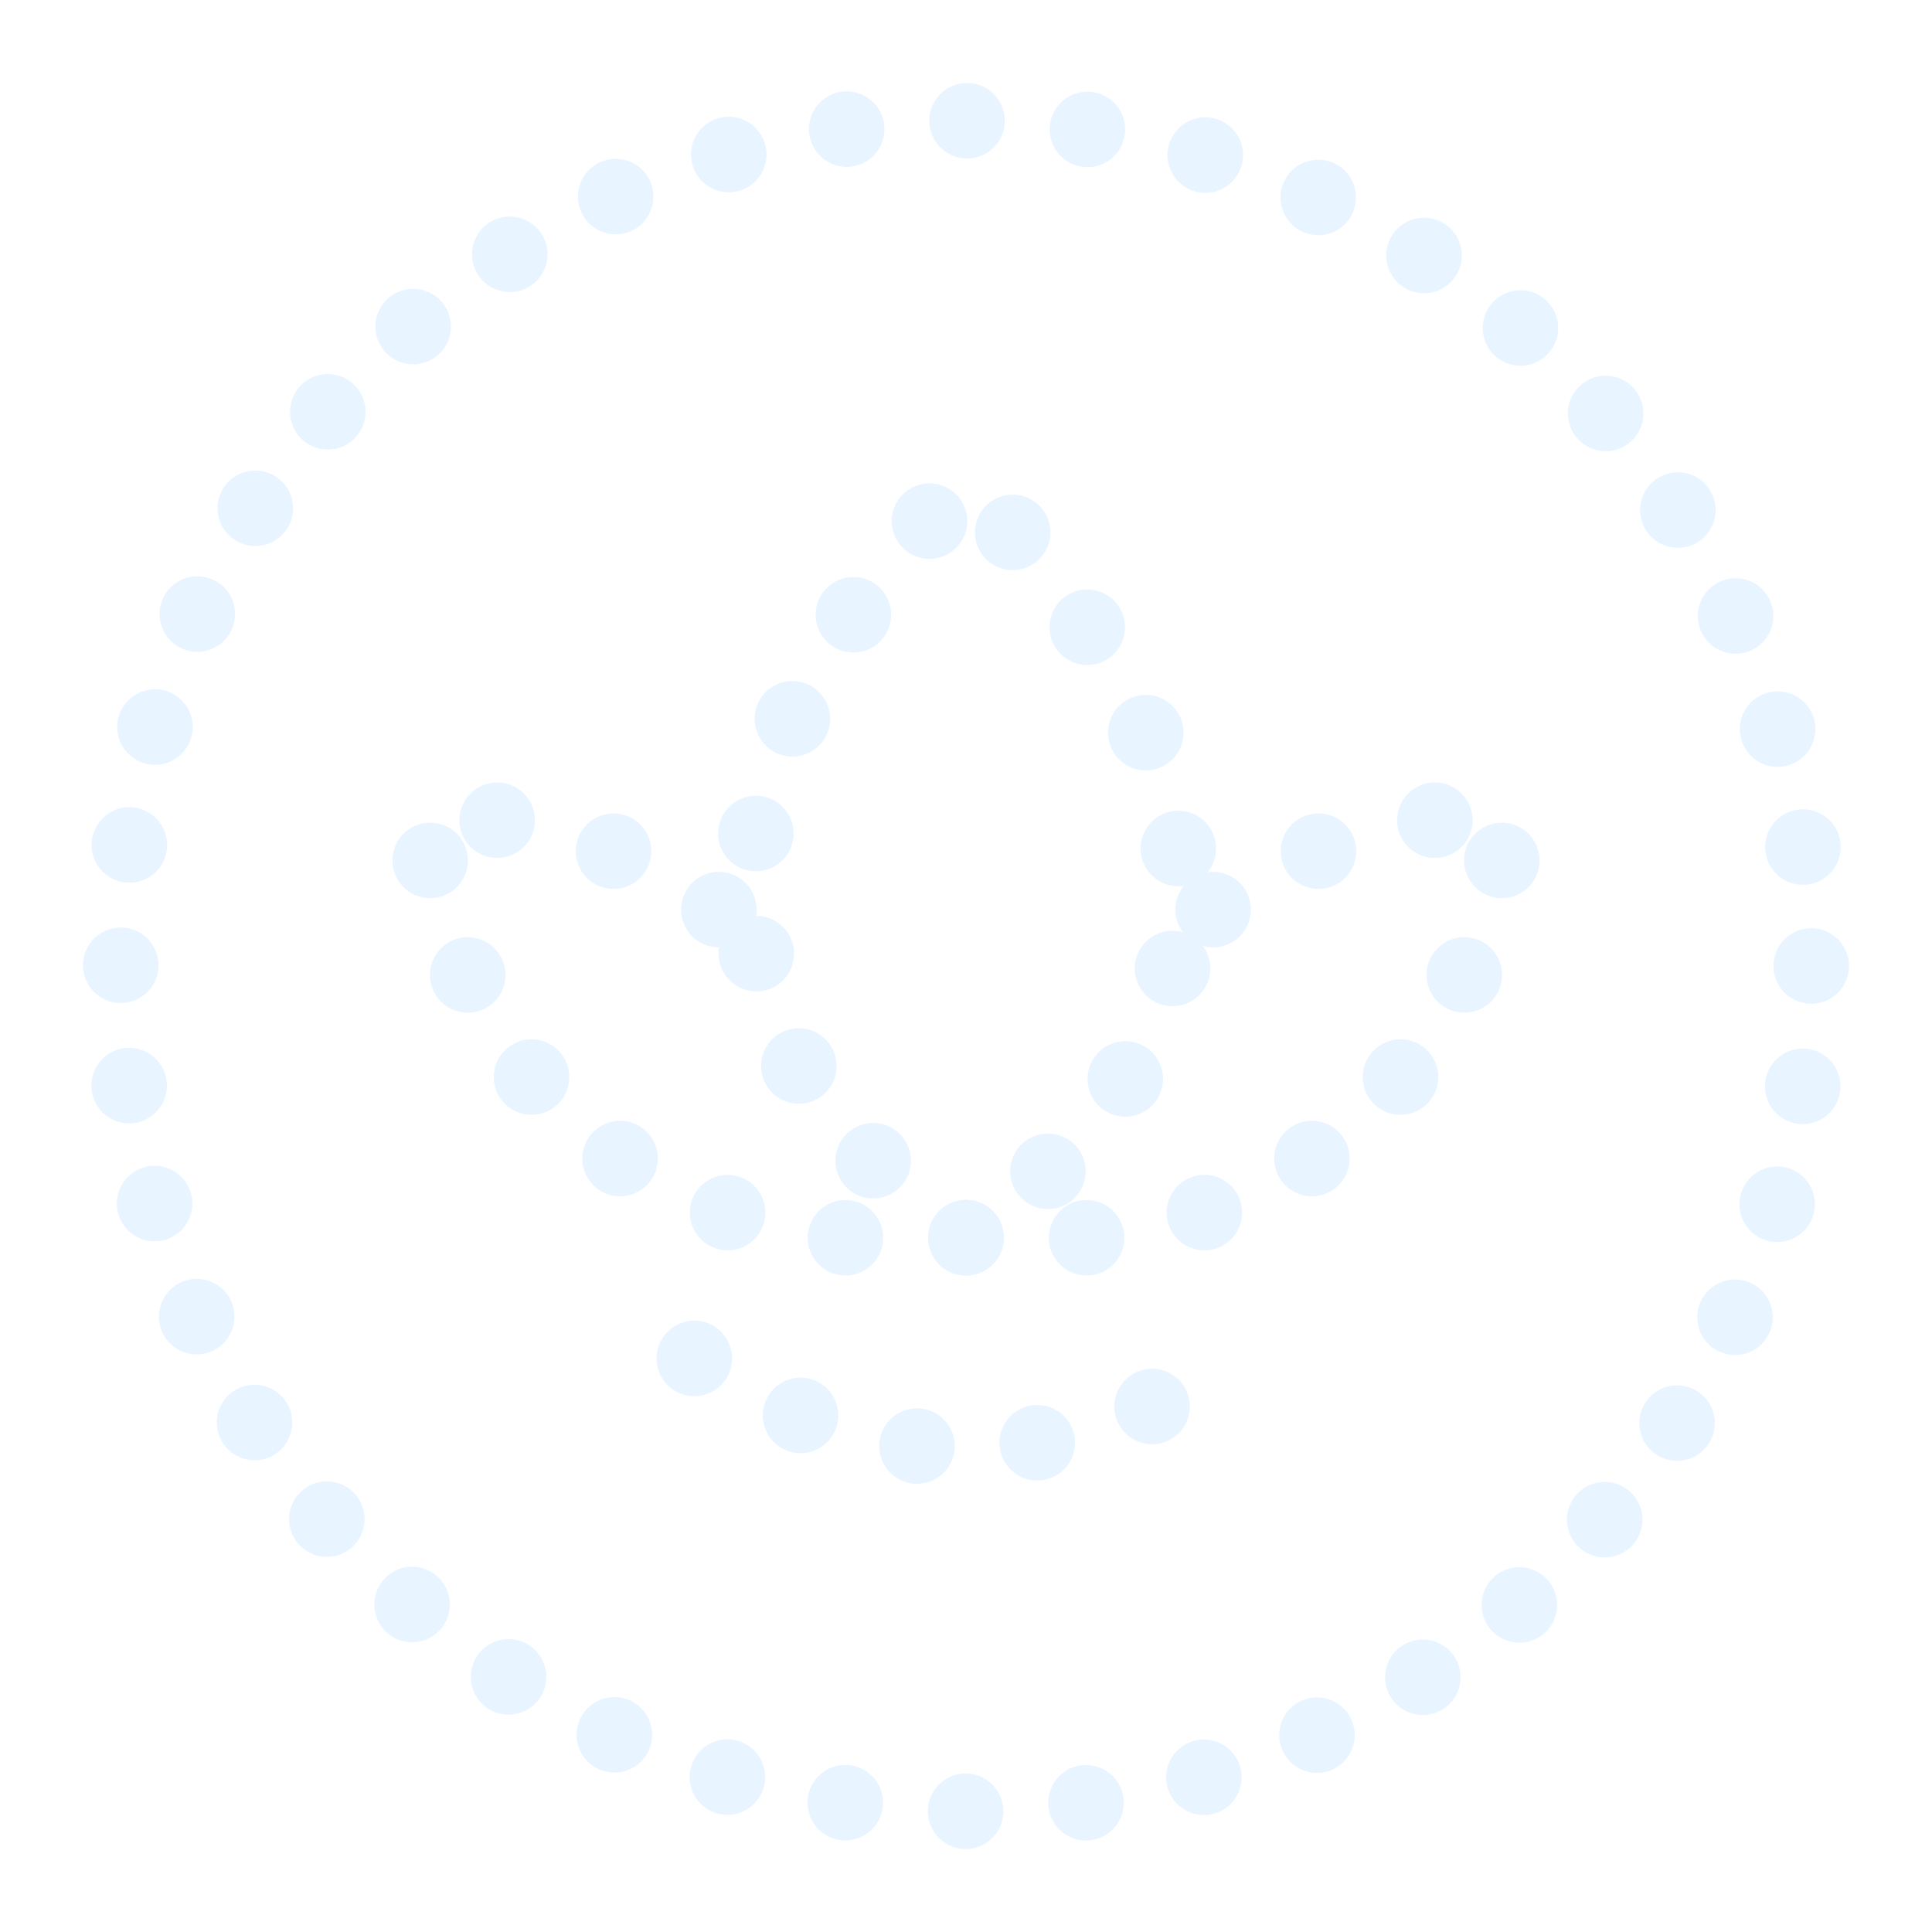
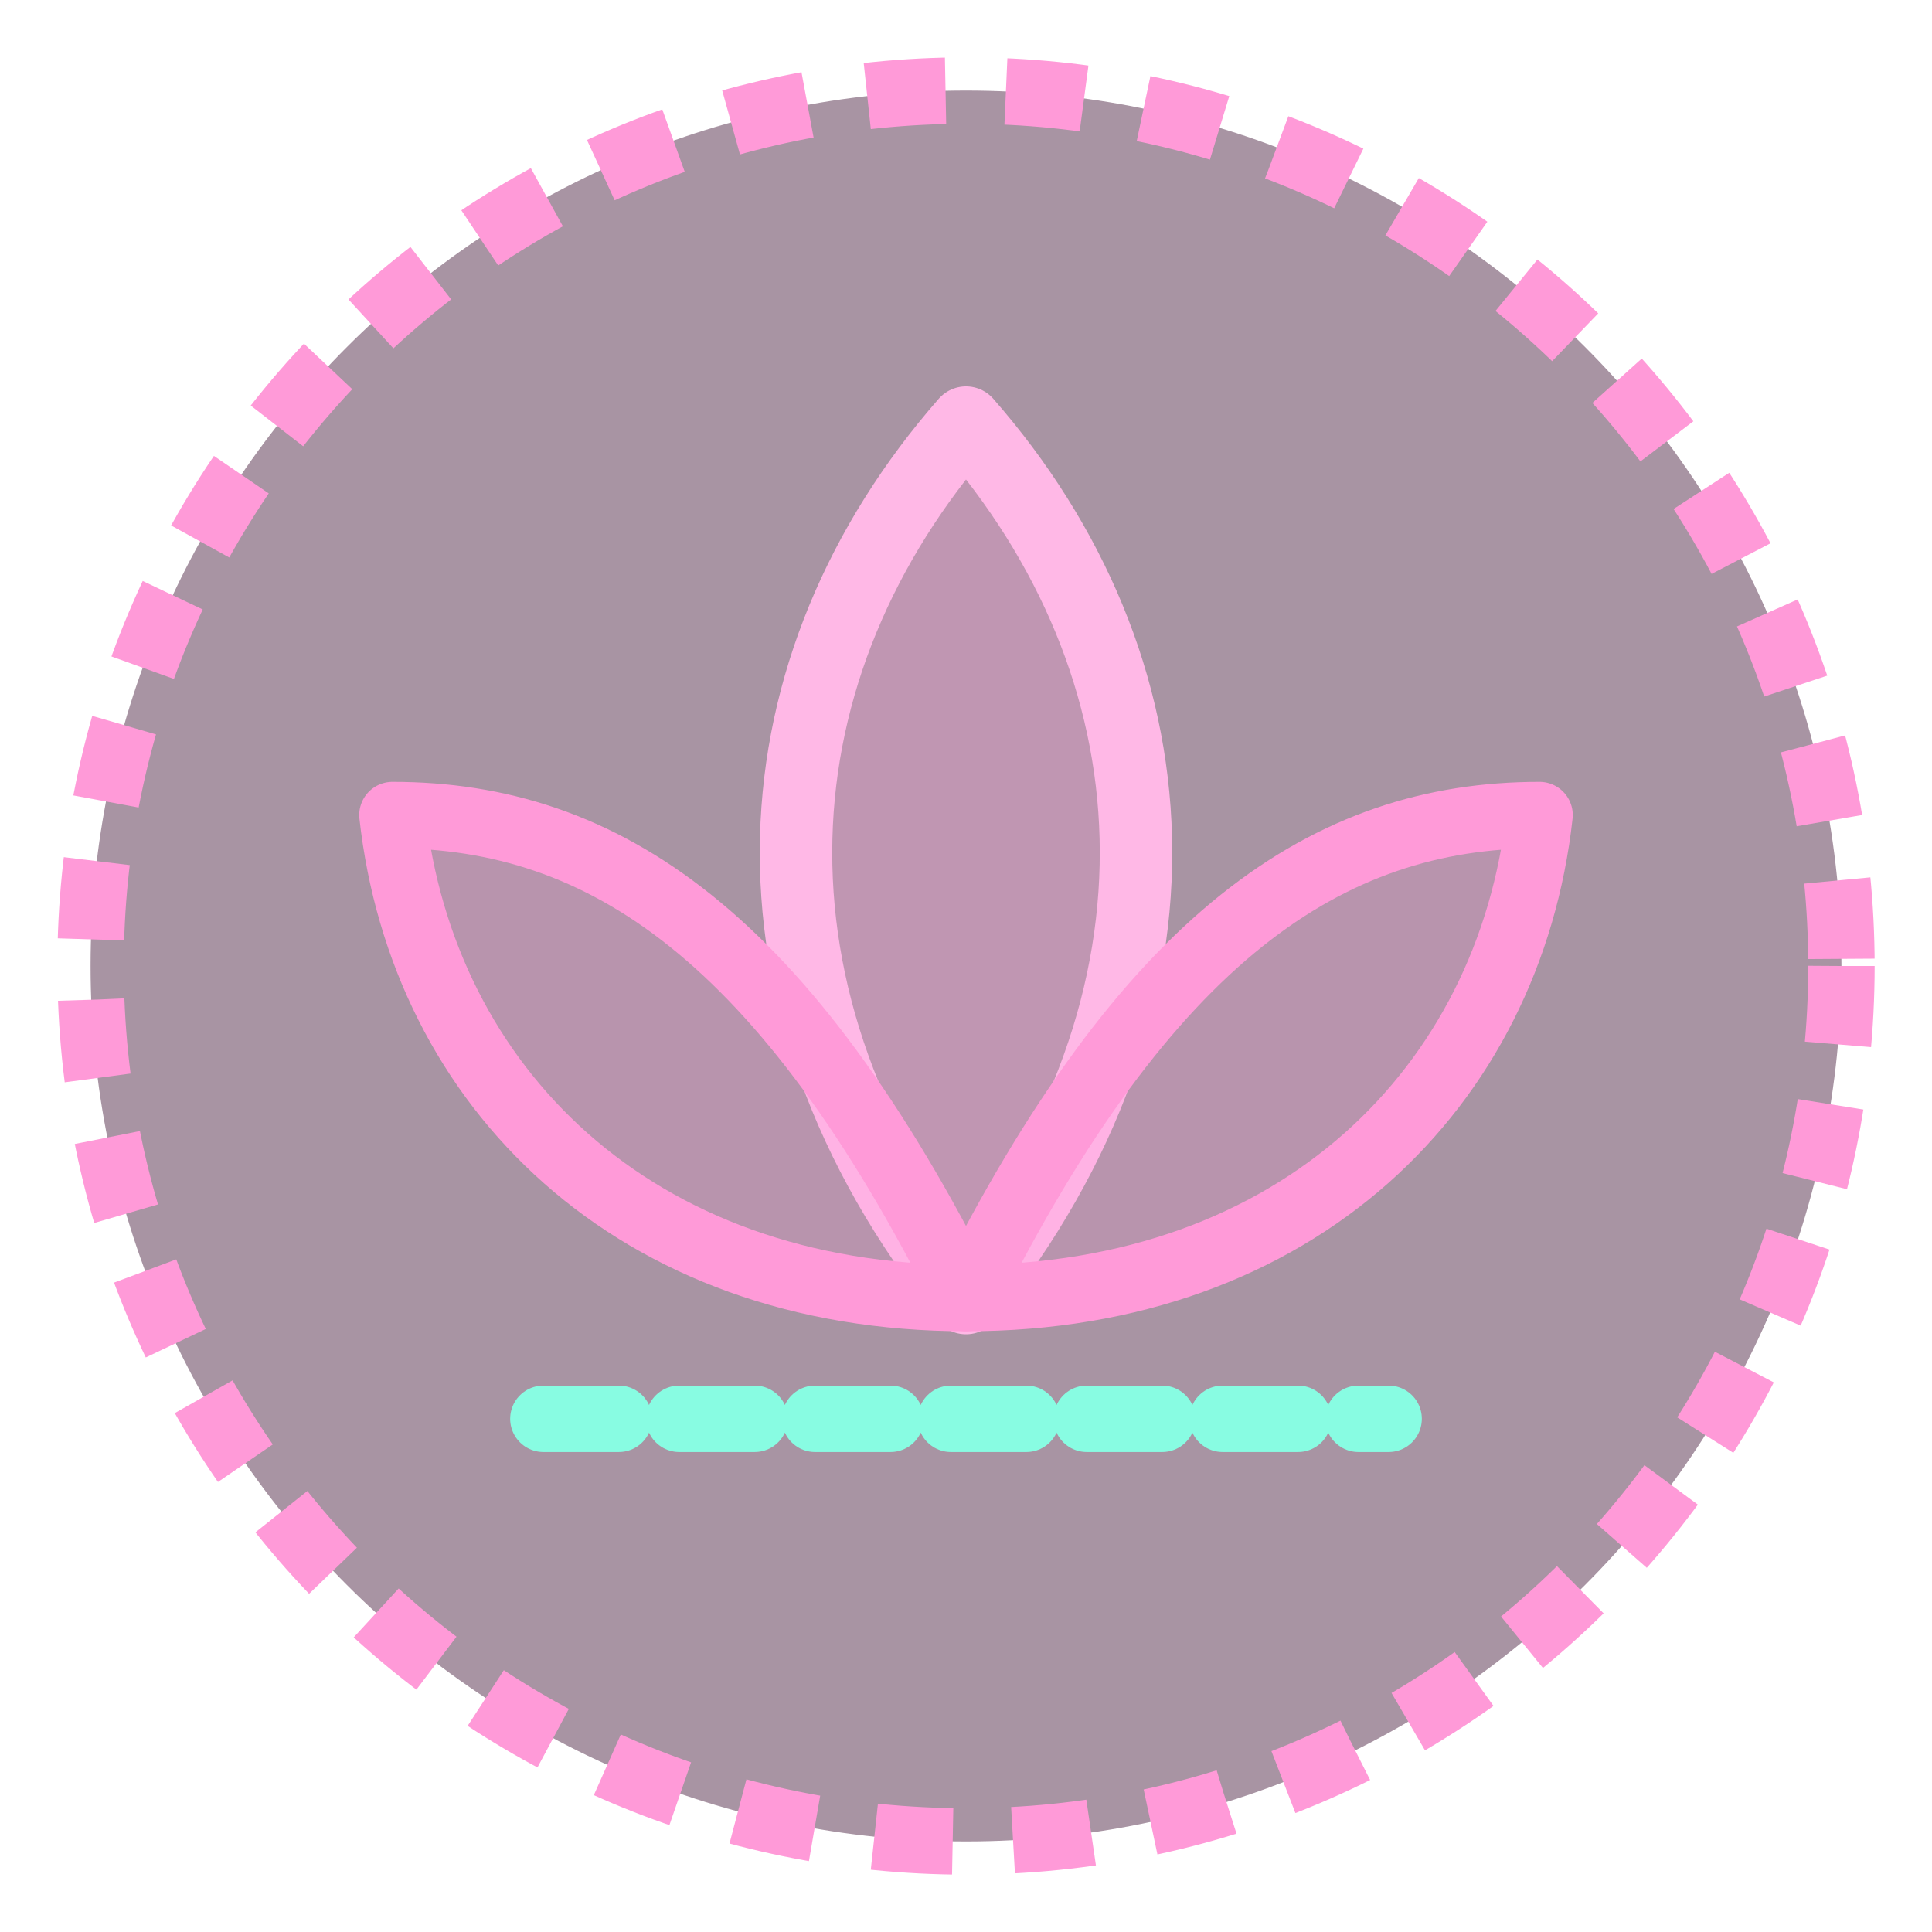
- <svg xmlns="http://www.w3.org/2000/svg" viewBox="0 0 64 64" fill="none" stroke="#e8f4ff" stroke-width="2.5" stroke-linecap="round" stroke-linejoin="round" stroke-dasharray="0 4">
-   <circle cx="32" cy="32" r="28" />
-   <path d="M32 41C22 34 23 25 32 16C41 25 42 34 32 41Z" />
-   <path d="M32 41C21 42 15 35 14 27C19 27 23 29 26 32" />
-   <path d="M32 41C43 42 49 35 50 27C45 27 41 29 38 32" />
-   <path d="M23 45Q32 51 41 45" />
+ <svg xmlns="http://www.w3.org/2000/svg" viewBox="0 0 64 64" fill="none">
+   <circle cx="32" cy="32" r="29" fill="rgba(64,18,52,0.45)" stroke="#ff9ad8" stroke-width="2.2" stroke-dasharray="2.6 2" />
+   <path d="M32 14C39 22 40 33 32 43C24 33 25 22 32 14Z" fill="rgba(255,154,216,0.28)" stroke="#ffb8e6" stroke-width="2.4" stroke-linejoin="round" />
+   <path d="M32 43C21 43 14 36 13 27C20 27 26 31 32 43Z" fill="rgba(255,154,216,0.18)" stroke="#ff9ad8" stroke-width="2.2" stroke-linejoin="round" />
+   <path d="M32 43C43 43 50 36 51 27C44 27 38 31 32 43Z" fill="rgba(255,154,216,0.18)" stroke="#ff9ad8" stroke-width="2.2" stroke-linejoin="round" />
+   <path d="M18 47H46" stroke="#88fce2" stroke-width="2.2" stroke-linecap="round" stroke-dasharray="2.5 2" />
</svg>
